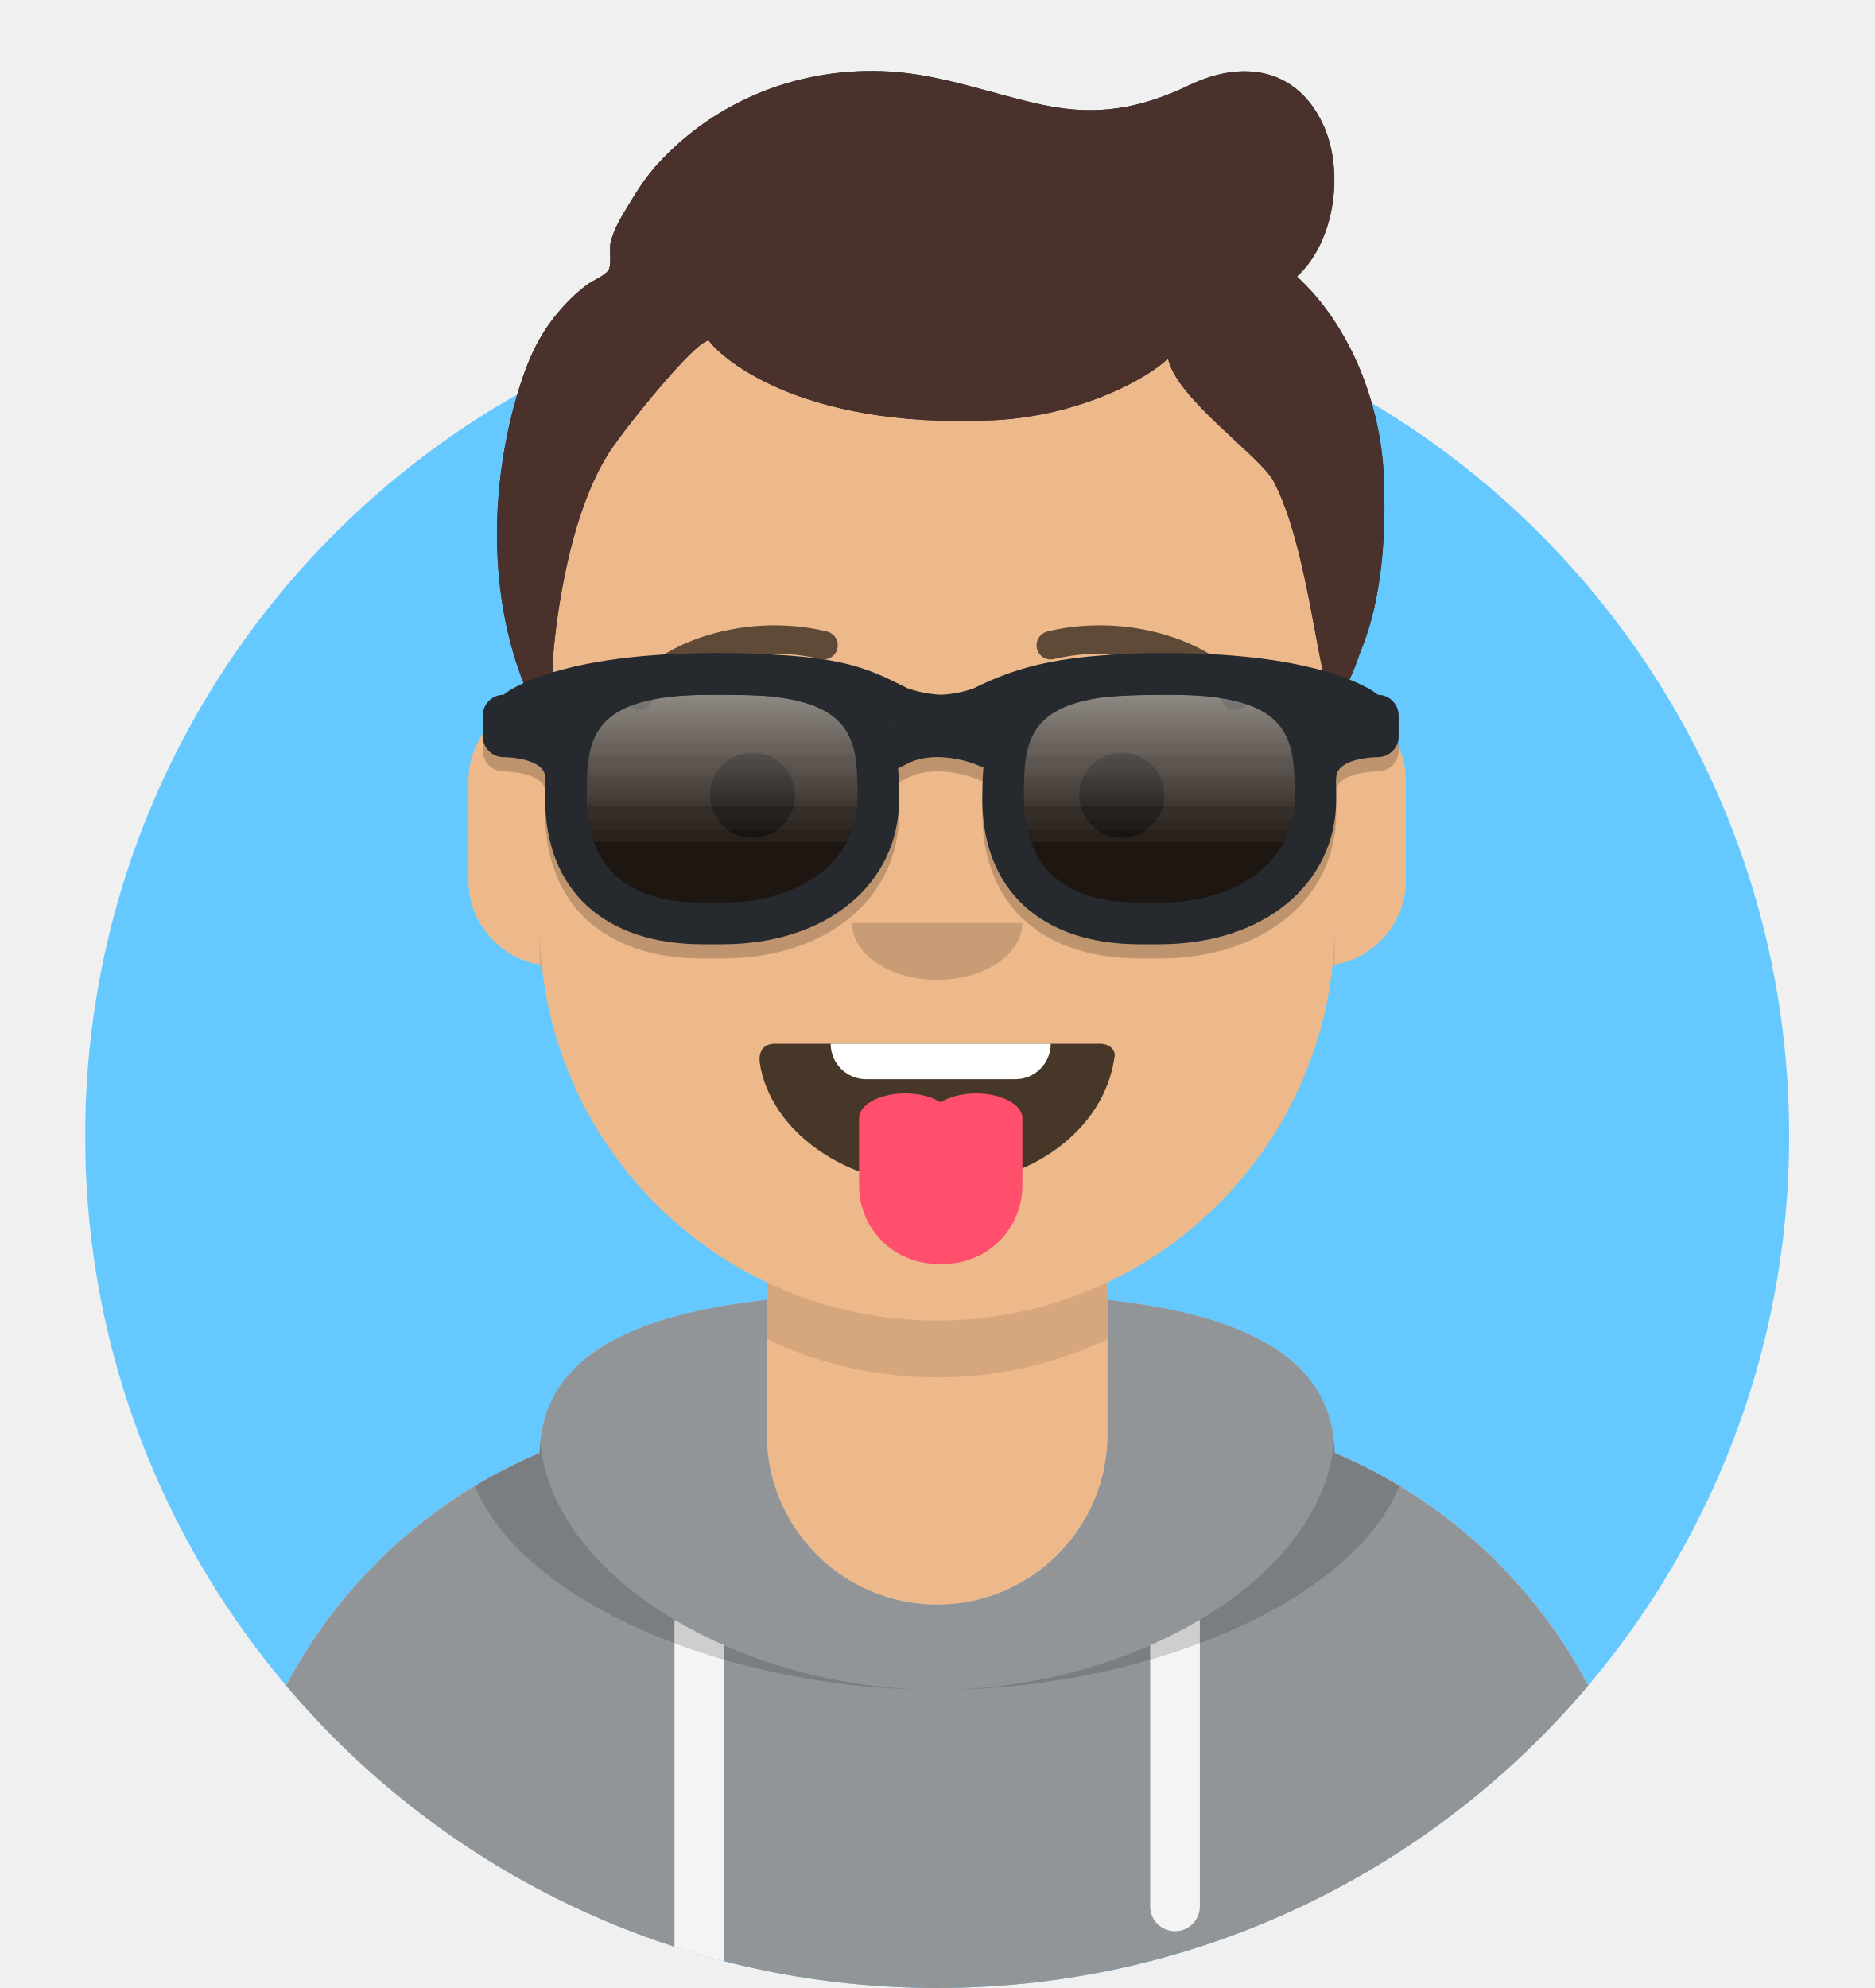
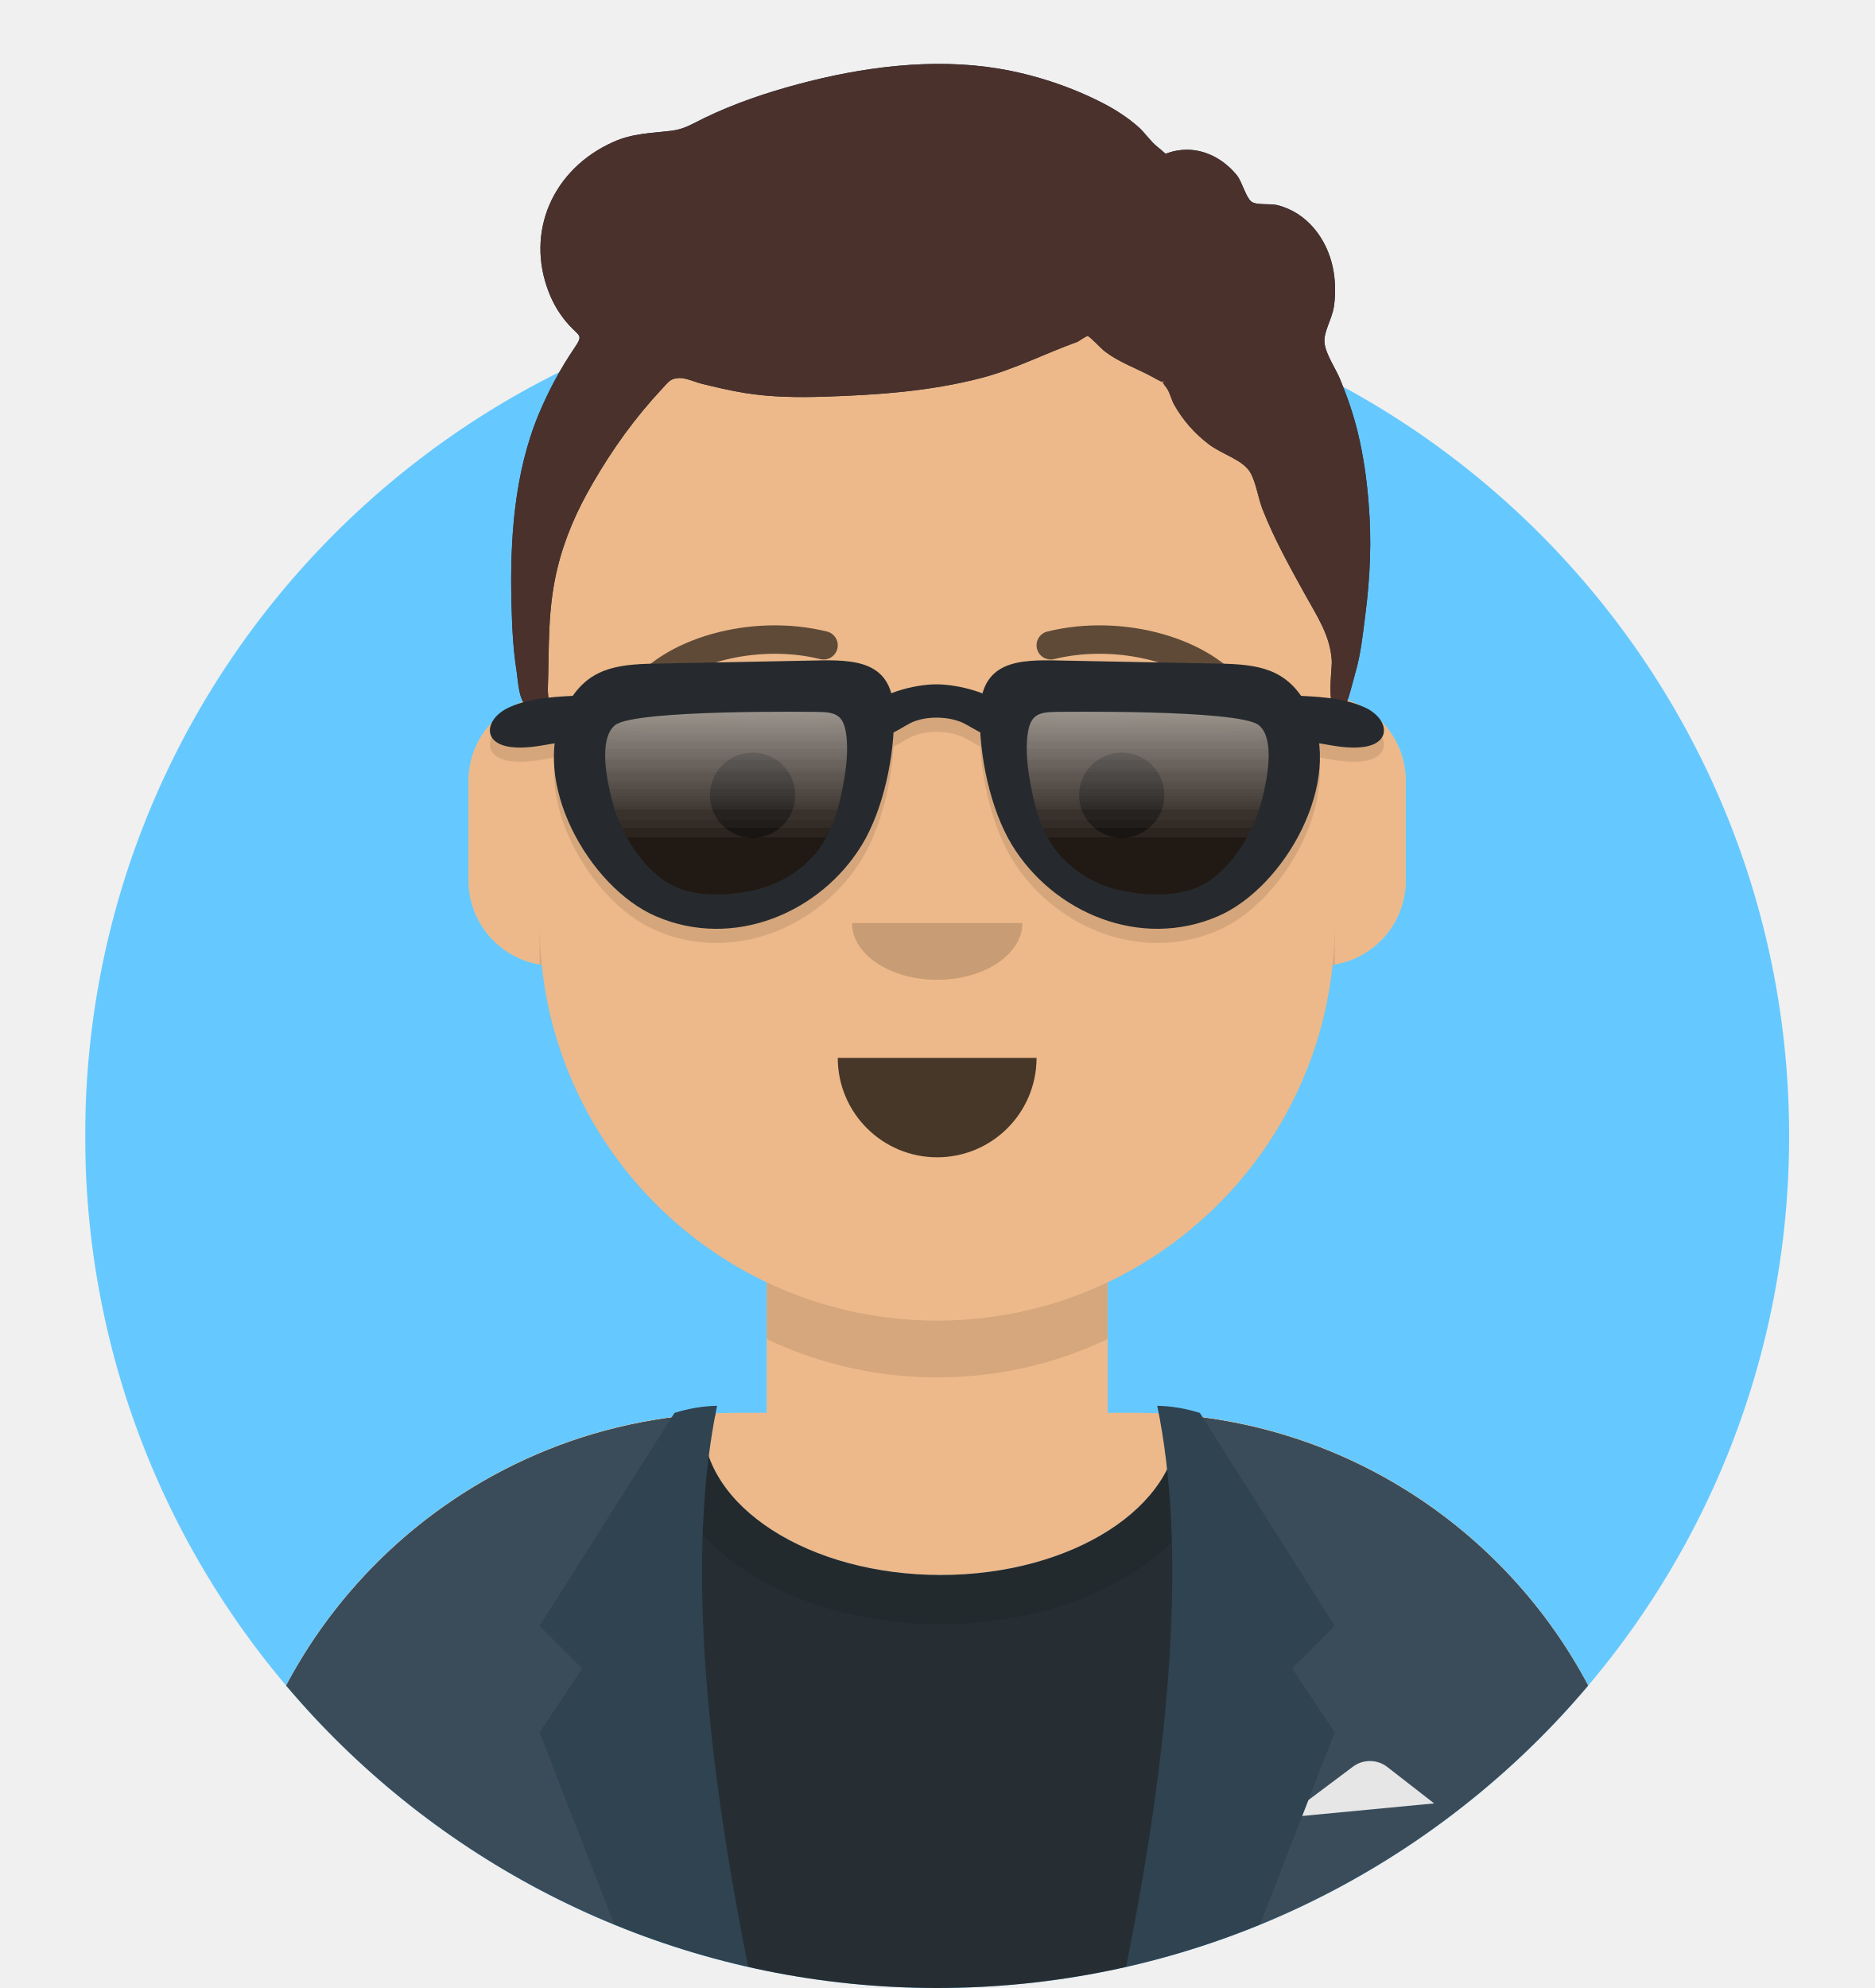
<svg xmlns="http://www.w3.org/2000/svg" xmlns:xlink="http://www.w3.org/1999/xlink" width="264px" height="280px" viewBox="0 0 264 280" version="1.1">
  <defs>
    <circle id="path-1" cx="120" cy="120" r="120" />
    <path d="M12,160 C12,226.274 65.726,280 132,280 C198.274,280 252,226.274 252,160 L264,160 L264,-1.42108547e-14 L-3.19744231e-14,-1.42108547e-14 L-3.19744231e-14,160 L12,160 Z" id="path-3" />
    <path d="M124,144.611 L124,163 L128,163 L128,163 C167.765,163 200,195.235 200,235 L200,244 L0,244 L0,235 C-4.86974701e-15,195.235 32.235,163 72,163 L72,163 L76,163 L76,144.611 C58.763,136.422 46.372,119.687 44.305,99.881 C38.48,99.058 34,94.052 34,88 L34,74 C34,68.054 38.325,63.118 44,62.166 L44,56 L44,56 C44,25.072 69.072,5.68137151e-15 100,0 L100,0 L100,0 C130.928,-5.68137151e-15 156,25.072 156,56 L156,62.166 C161.675,63.118 166,68.054 166,74 L166,88 C166,94.052 161.52,99.058 155.695,99.881 C153.628,119.687 141.237,136.422 124,144.611 Z" id="path-5" />
  </defs>
  <g id="Avataaar" stroke="none" stroke-width="1" fill="none" fill-rule="evenodd">
    <g transform="translate(-825, -1100)" id="Avataaar/Circle">
      <g transform="translate(825, 1100)">
        <g id="Circle" stroke-width="1" fill-rule="evenodd" transform="translate(12, 40)">
          <mask id="mask-2" fill="white">
            <use xlink:href="#path-1" />
          </mask>
          <use id="Circle-Background" fill="#E6E6E6" xlink:href="#path-1" />
          <g id="Color/Palette/Blue-01" mask="url(#mask-2)" fill="#65C9FF">
            <rect id="🖍Color" x="0" y="0" width="240" height="240" />
          </g>
        </g>
        <mask id="mask-4" fill="white">
          <use xlink:href="#path-3" />
        </mask>
        <g id="Mask" />
        <g id="Avataaar" stroke-width="1" fill-rule="evenodd" mask="url(#mask-4)">
          <g id="Body" transform="translate(32, 36)">
            <mask id="mask-6" fill="white">
              <use xlink:href="#path-5" />
            </mask>
            <use fill="#D0C6AC" xlink:href="#path-5" />
            <g id="Skin/👶🏽-03-Brown" mask="url(#mask-6)" fill="#EDB98A">
              <g transform="translate(-32, 0)" id="Color">
                <rect x="0" y="0" width="264" height="244" />
              </g>
            </g>
            <path d="M156,79 L156,102 C156,132.928 130.928,158 100,158 C69.072,158 44,132.928 44,102 L44,79 L44,94 C44,124.928 69.072,150 100,150 C130.928,150 156,124.928 156,94 L156,79 Z" id="Neck-Shadow" fill-opacity="0.1" fill="#000000" mask="url(#mask-6)" />
          </g>
-           <g id="Clothing/Hoodie" transform="translate(0, 170)">
+           <g id="Clothing/Blazer-+-Shirt" transform="translate(0, 170)">
            <defs>
-               <path d="M108,13.071 C90.081,15.076 76.28,20.552 76.004,34.645 C50.146,45.568 32,71.165 32,100.999 L32,100.999 L32,110 L232,110 L232,100.999 C232,71.165 213.854,45.568 187.996,34.645 C187.72,20.552 173.919,15.076 156,13.071 L156,32 L156,32 C156,45.255 145.255,56 132,56 L132,56 C118.745,56 108,45.255 108,32 L108,13.071 Z" id="react-path-86" />
+               <path d="M133.96,0.295 C170.936,3.325 200,34.294 200,72.052 L200,81 L0,81 L0,72.052 C1.22536245e-14,33.953 29.592,2.765 67.045,0.22 C67.015,0.593 67,0.969 67,1.348 C67,13.211 81.998,22.828 100.5,22.828 C119.002,22.828 134,13.211 134,1.348 C134,0.995 133.987,0.644 133.96,0.295 Z" id="react-path-1" />
            </defs>
-             <mask id="react-mask-87" fill="white">
-               <use xlink:href="#react-path-86" />
-             </mask>
-             <use id="Hoodie" fill="#B7C1DB" fill-rule="evenodd" xlink:href="#react-path-86" />
-             <g id="Color/Palette/Gray-01" mask="url(#react-mask-87)" fill-rule="evenodd" fill="#929598">
-               <rect id="🖍Color" x="0" y="0" width="264" height="110" />
+             <g id="Shirt" transform="translate(32, 29)">
+               <mask id="react-mask-2" fill="white">
+                 <use xlink:href="#react-path-1" />
+               </mask>
+               <use id="Clothes" fill="#E6E6E6" xlink:href="#react-path-1" />
+               <g id="Color/Palette/Black" mask="url(#react-mask-2)" fill="#262E33">
+                 <g transform="translate(-32, -29)" id="🖍Color">
+                   <rect x="0" y="0" width="264" height="110" />
+                 </g>
+               </g>
+               <g id="Shadowy" opacity="0.6" mask="url(#react-mask-2)" fill-opacity="0.16" fill="#000000">
+                 <g transform="translate(60, -25)" id="Hola-👋🏼">
+                   <ellipse cx="40.5" cy="27.848" rx="39.635" ry="26.914" />
+                 </g>
+               </g>
            </g>
-             <path d="M102,61.739 L102,110 L95,110 L95,58.15 C97.204,59.46 99.547,60.661 102,61.739 Z M169,58.15 L169,98.5 C169,100.433 167.433,102 165.5,102 C163.567,102 162,100.433 162,98.5 L162,61.739 C164.453,60.661 166.796,59.46 169,58.15 Z" id="Straps" fill="#F4F4F4" fill-rule="evenodd" mask="url(#react-mask-87)" />
-             <path d="M90.96,12.724 C75.909,15.571 65.5,21.243 65.5,32.308 C65.5,52.02 98.538,68 132,68 C165.462,68 198.5,52.02 198.5,32.308 C198.5,21.243 188.091,15.571 173.04,12.724 C182.125,16.074 188,21.706 188,31.077 C188,51.469 160.179,68 132,68 C103.821,68 76,51.469 76,31.077 C76,21.706 81.875,16.074 90.96,12.724 Z" id="Shadow" fill-opacity="0.16" fill="#000000" fill-rule="evenodd" mask="url(#react-mask-87)" />
+             <g id="Blazer" transform="translate(32, 28)">
+               <path d="M68.785,1.122 C30.512,2.804 -1.89486556e-14,34.365 -1.42108547e-14,73.052 L0,73.052 L0,82 L69.362,82 C65.961,69.92 64,55.709 64,40.5 C64,26.173 65.74,12.731 68.785,1.122 Z M131.638,82 L200,82 L200,73.052 C200,34.707 170.025,3.363 132.229,1.174 C135.265,12.771 137,26.194 137,40.5 C137,55.709 135.039,69.92 131.638,82 Z" id="Saco" fill="#3A4C5A" />
+               <path d="M149,58 L158.556,50.833 L158.556,50.833 C159.999,49.751 161.988,49.768 163.412,50.876 L170,56 L149,58 Z" id="Pocket-hanky" fill="#E6E6E6" />
+               <path d="M69,1.13686838e-13 C65,19.333 66.667,46.667 74,82 L58,82 L44,46 L50,37 L44,31 L63,1 C65.028,0.369 67.028,0.036 69,1.13686838e-13 Z" id="Wing" fill="#2F4351" />
+               <path d="M151,1.13686838e-13 C147,19.333 148.667,46.667 156,82 L140,82 L126,46 L132,37 L126,31 L145,1 C147.028,0.369 149.028,0.036 151,1.13686838e-13 Z" id="Wing" fill="#2F4351" transform="translate(141, 41) scale(-1, 1) translate(-141, -41) " />
+             </g>
          </g>
          <g id="Face" transform="translate(76, 82)" fill="#000000">
-             <g id="Mouth/Tongue" transform="translate(2, 52)">
-               <defs>
-                 <path d="M29,15.609 C30.41,25.231 41.062,33 54,33 C66.968,33 77.646,25.183 79,14.739 C79.101,14.34 78.775,13 76.826,13 C56.838,13 41.74,13 31.174,13 C29.383,13 28.87,14.24 29,15.609 Z" id="react-path-94" />
-               </defs>
-               <mask id="react-mask-95" fill="white">
-                 <use xlink:href="#react-path-94" />
-               </mask>
-               <use id="Mouth" fill-opacity="0.7" fill="#000000" fill-rule="evenodd" xlink:href="#react-path-94" />
-               <rect id="Teeth" fill="#FFFFFF" fill-rule="evenodd" mask="url(#react-mask-95)" x="39" y="2" width="31" height="16" rx="5" />
-               <path d="M65.984,23.747 C65.995,23.83 66,23.914 66,24 L66,33 C66,39.075 61.075,44 55,44 L54,44 C47.925,44 43,39.075 43,33 L43,24 L43,24 C43,23.914 43.005,23.83 43.016,23.747 C43.005,23.665 43,23.583 43,23.5 C43,21.567 45.91,20 49.5,20 C51.51,20 53.308,20.491 54.5,21.263 C55.692,20.491 57.49,20 59.5,20 C63.09,20 66,21.567 66,23.5 C66,23.583 65.995,23.665 65.984,23.747 Z" id="Tongue" fill="#FF4F6D" fill-rule="evenodd" />
+             <g id="Mouth/Default" transform="translate(2, 52)" fill-opacity="0.7">
+               <path d="M40,15 C40,22.732 46.268,29 54,29 L54,29 C61.732,29 68,22.732 68,15" id="Mouth" />
            </g>
            <g id="Nose/Default" transform="translate(28, 40)" fill-opacity="0.16">
              <path d="M16,8 C16,12.418 21.373,16 28,16 L28,16 C34.627,16 40,12.418 40,8" id="Nose" />
            </g>
            <g id="Eyes/Default-😀" transform="translate(0, 8)" fill-opacity="0.6">
              <circle id="Eye" cx="30" cy="22" r="6" />
              <circle id="Eye" cx="82" cy="22" r="6" />
            </g>
            <g id="Eyebrow/Outline/Default" fill-opacity="0.6">
              <g id="I-Browse" transform="translate(12, 6)">
                <path d="M3.63,11.159 C7.545,5.65 18.278,2.561 27.523,4.831 C28.596,5.095 29.679,4.439 29.942,3.366 C30.206,2.293 29.55,1.21 28.477,0.947 C17.74,-1.69 5.312,1.887 0.37,8.841 C-0.27,9.742 -0.059,10.99 0.841,11.63 C1.742,12.27 2.99,12.059 3.63,11.159 Z" id="Eyebrow" fill-rule="nonzero" />
                <path d="M61.63,11.159 C65.545,5.65 76.278,2.561 85.523,4.831 C86.596,5.095 87.679,4.439 87.942,3.366 C88.206,2.293 87.55,1.21 86.477,0.947 C75.74,-1.69 63.312,1.887 58.37,8.841 C57.73,9.742 57.941,10.99 58.841,11.63 C59.742,12.27 60.99,12.059 61.63,11.159 Z" id="Eyebrow" fill-rule="nonzero" transform="translate(73.00015, 6.039198) scale(-1, 1) translate(-73.00015, -6.039198) " />
              </g>
            </g>
          </g>
          <g id="Top" stroke-width="1" fill-rule="evenodd">
            <defs>
-               <rect id="react-path-61" x="0" y="0" width="264" height="280" />
-               <path d="M183.68,38.949 C189.086,33.999 190.387,23.962 187.318,17.449 C183.549,9.454 175.901,8.452 168.572,11.969 C161.664,15.284 155.515,16.388 147.95,14.782 C140.692,13.241 133.806,10.523 126.303,10.076 C113.978,9.343 102.003,13.915 93.603,23.129 C92,24.887 90.709,26.897 89.488,28.934 C88.512,30.564 87.411,32.313 86.995,34.192 C86.797,35.086 87.165,37.29 86.72,38.022 C86.239,38.812 84.424,39.537 83.651,40.124 C82.084,41.313 80.727,42.654 79.471,44.171 C76.805,47.393 75.338,50.758 74.103,54.743 C70.001,67.988 69.653,83.741 74.957,96.747 C75.664,98.481 77.855,102.099 79.143,98.385 C79.398,97.651 78.809,95.191 78.81,94.45 C78.815,91.73 80.316,73.721 86.857,63.633 C88.986,60.349 98.83,48.052 100.841,47.954 C101.906,49.646 112.721,60.462 140.783,59.195 C153.445,58.623 163.183,52.934 165.521,50.468 C166.549,56.001 178.513,64.284 180.336,67.692 C185.603,77.538 186.771,97.996 188.781,97.957 C190.791,97.919 192.234,92.72 192.648,91.727 C195.72,84.352 196.243,75.095 195.915,67.168 C195.488,56.966 191.277,45.942 183.68,38.949 Z" id="react-path-60" />
-               <filter x="-0.8%" y="-2.0%" width="101.5%" height="108.0%" filterUnits="objectBoundingBox" id="react-filter-57">
+               <rect id="react-path-21" x="0" y="0" width="264" height="280" />
+               <path d="M94.252,52.022 C94.375,51.968 94.07,51.947 93.336,51.96 C94.228,51.958 94.533,51.979 94.252,52.022 M86.117,36.302 C86.115,36.282 86.134,36.453 86.117,36.302 M193.765,70.766 C193.501,67.449 193.033,64.152 192.247,60.911 C191.622,58.335 190.769,55.878 189.76,53.42 C189.151,51.935 187.728,49.896 187.56,48.294 C187.395,46.717 188.627,44.969 188.889,43.132 C189.144,41.345 189.101,39.465 188.734,37.694 C187.901,33.671 185.14,29.93 180.877,28.881 C179.925,28.647 177.913,28.936 177.241,28.382 C176.47,27.746 175.933,25.581 175.235,24.712 C173.244,22.236 170.14,20.642 166.866,21.198 C164.455,21.607 165.839,22.105 164.032,20.686 C163.027,19.898 162.276,18.693 161.3,17.839 C159.833,16.556 158.15,15.458 156.408,14.557 C151.851,12.199 146.654,10.485 141.564,9.649 C132.279,8.125 122.369,9.454 113.369,11.869 C108.89,13.07 104.382,14.595 100.222,16.612 C98.439,17.476 97.409,18.194 95.549,18.42 C92.621,18.777 90.14,18.759 87.366,20.001 C78.83,23.823 74.985,32.69 78.307,41.175 C78.975,42.882 79.88,44.38 81.127,45.759 C82.647,47.439 83.198,47.109 81.888,49.041 C79.929,51.931 78.278,55.013 76.933,58.213 C73.404,66.615 72.814,76.077 73.044,85.037 C73.124,88.174 73.259,91.35 73.753,94.456 C73.967,95.801 74.027,98.329 75.035,99.327 C75.547,99.833 76.276,100.115 77.004,99.914 C78.713,99.44 78.125,98.179 78.165,97.008 C78.365,91.124 78.095,85.919 79.494,80.106 C80.528,75.812 82.25,71.911 84.483,68.071 C87.321,63.187 90.386,58.898 94.29,54.716 C95.207,53.732 95.408,53.315 96.639,53.244 C97.571,53.19 98.934,53.828 99.84,54.049 C101.838,54.536 103.839,55.017 105.873,55.345 C109.613,55.948 113.317,55.989 117.09,55.87 C124.516,55.638 131.975,55.117 139.175,53.247 C143.957,52.005 148.197,49.776 152.777,48.142 C152.859,48.113 154.007,47.295 154.208,47.328 C154.489,47.375 156.185,49.154 156.471,49.378 C158.697,51.124 161.138,51.857 163.541,53.208 C166.505,54.875 163.635,52.49 165.269,54.567 C165.746,55.172 165.99,56.293 166.372,56.978 C167.588,59.161 169.28,61.08 171.303,62.602 C173.258,64.073 176.196,64.783 177.193,66.697 C177.962,68.174 178.221,70.181 178.841,71.758 C180.469,75.893 182.618,79.749 184.767,83.644 C186.499,86.783 188.392,89.525 188.585,93.112 C188.652,94.36 187.464,101.849 190.358,99.572 C190.787,99.234 191.711,95.416 191.901,94.768 C192.673,92.135 192.947,89.387 193.296,86.682 C193.99,81.302 194.219,76.184 193.765,70.766" id="react-path-20" />
+               <filter x="-0.8%" y="-2.0%" width="101.5%" height="108.0%" filterUnits="objectBoundingBox" id="react-filter-17">
                <feOffset dx="0" dy="2" in="SourceAlpha" result="shadowOffsetOuter1" />
                <feColorMatrix values="0 0 0 0 0   0 0 0 0 0   0 0 0 0 0  0 0 0 0.16 0" type="matrix" in="shadowOffsetOuter1" result="shadowMatrixOuter1" />
                <feMerge>
                  <feMergeNode in="shadowMatrixOuter1" />
                  <feMergeNode in="SourceGraphic" />
                </feMerge>
              </filter>
            </defs>
-             <mask id="react-mask-59" fill="white">
-               <use xlink:href="#react-path-61" />
+             <mask id="react-mask-19" fill="white">
+               <use xlink:href="#react-path-21" />
            </mask>
            <g id="Mask" />
-             <g id="Top/Short-Hair/Short-Waved" mask="url(#react-mask-59)">
+             <g id="Top/Short-Hair/Short-Curly" mask="url(#react-mask-19)">
              <g transform="translate(-1, 0)">
-                 <mask id="react-mask-58" fill="white">
-                   <use xlink:href="#react-path-60" />
+                 <mask id="react-mask-18" fill="white">
+                   <use xlink:href="#react-path-20" />
                </mask>
-                 <use id="Short-Hair" stroke="none" fill="#28354B" fill-rule="evenodd" xlink:href="#react-path-60" />
-                 <g id="Skin/👶🏽-03-Brown" mask="url(#react-mask-58)" fill="#4A312C">
+                 <use id="Short-Hair" stroke="none" fill="#28354B" fill-rule="evenodd" xlink:href="#react-path-20" />
+                 <g id="Skin/👶🏽-03-Brown" mask="url(#react-mask-18)" fill="#4A312C">
                  <g transform="translate(0, 0) " id="Color">
                    <rect x="0" y="0" width="264" height="280" />
                  </g>
                </g>
-                 <g id="Top/_Resources/Wayfarers" fill="none" transform="translate(62, 85)" stroke-width="1">
+                 <g id="Top/_Resources/Sunglasses" fill="none" transform="translate(62, 85)" stroke-width="1">
                  <defs>
-                     <filter x="-0.8%" y="-2.4%" width="101.6%" height="109.8%" filterUnits="objectBoundingBox" id="react-filter-72">
+                     <filter x="-0.8%" y="-2.6%" width="101.6%" height="110.5%" filterUnits="objectBoundingBox" id="react-filter-24">
                      <feOffset dx="0" dy="2" in="SourceAlpha" result="shadowOffsetOuter1" />
-                       <feColorMatrix values="0 0 0 0 0   0 0 0 0 0   0 0 0 0 0  0 0 0 0.2 0" type="matrix" in="shadowOffsetOuter1" result="shadowMatrixOuter1" />
+                       <feColorMatrix values="0 0 0 0 0   0 0 0 0 0   0 0 0 0 0  0 0 0 0.1 0" type="matrix" in="shadowOffsetOuter1" result="shadowMatrixOuter1" />
                      <feMerge>
                        <feMergeNode in="shadowMatrixOuter1" />
                        <feMergeNode in="SourceGraphic" />
                      </feMerge>
                    </filter>
-                     <linearGradient x1="50%" y1="0%" x2="50%" y2="100%" id="react-linear-gradient-73">
+                     <path d="M47.01,6.277 C49.521,6.301 50.708,6.726 51.136,9.392 C51.569,12.092 51.148,15.128 50.648,17.787 C49.886,21.848 48.617,25.826 45.664,28.794 C44.109,30.358 42.212,31.603 40.194,32.454 C39.123,32.906 37.991,33.232 36.86,33.48 C36.529,33.552 33.706,33.948 35.438,33.747 C31.397,34.216 27.013,34.197 23.638,31.579 C19.898,28.678 17.337,24.086 16.211,19.513 C15.552,16.837 14.167,10.437 16.697,8.297 C19.595,5.845 47.01,6.277 47.01,6.277 L47.01,6.277 Z" id="react-path-22" />
+                     <path d="M78.919,6.275 C76.408,6.299 75.221,6.724 74.794,9.389 C74.36,12.089 74.782,15.125 75.281,17.784 C76.044,21.845 77.313,25.824 80.265,28.792 C81.821,30.355 83.718,31.601 85.736,32.452 C86.807,32.903 87.939,33.23 89.07,33.477 C89.4,33.549 92.223,33.946 90.492,33.744 C94.533,34.214 98.917,34.195 102.292,31.577 C106.032,28.675 108.593,24.084 109.719,19.511 C110.378,16.834 111.762,10.434 109.233,8.294 C106.335,5.843 78.919,6.275 78.919,6.275 L78.919,6.275 Z" id="react-path-23" />
+                     <linearGradient x1="50%" y1="0%" x2="50%" y2="70.506%" id="react-linear-gradient-25">
+                       <stop stop-color="#FFFFFF" stop-opacity="0.5" offset="0%" />
+                       <stop stop-color="#000000" stop-opacity="0.5" offset="100%" />
+                     </linearGradient>
+                     <linearGradient x1="50%" y1="0%" x2="50%" y2="100%" id="react-linear-gradient-26">
                      <stop stop-color="#FFFFFF" stop-opacity="0.5" offset="0%" />
                      <stop stop-color="#000000" stop-opacity="0.5" offset="70.506%" />
                    </linearGradient>
-                     <path d="M44.918,17.571 C44.918,27.274 36.668,35.143 22.92,35.143 L20.17,35.143 C6.423,35.143 0.923,27.271 0.923,17.571 L0.923,17.571 C0.923,7.866 2.207,0 21.455,0 L24.386,0 C43.634,0 44.918,7.866 44.918,17.571 L44.918,17.571 Z" id="react-path-70" />
-                     <path d="M106.486,17.571 C106.486,27.274 98.239,35.143 84.489,35.143 L81.739,35.143 C67.991,35.143 62.491,27.271 62.491,17.571 L62.491,17.571 C62.491,7.866 63.775,0 83.023,0 L85.955,0 C105.199,0 106.486,7.866 106.486,17.571 L106.486,17.571 Z" id="react-path-71" />
                  </defs>
-                   <g id="Wayfarers" filter="url(#react-filter-72)" transform="translate(7, 7)">
-                     <g id="Shades" transform="translate(10.79546, 2.928571)" fill-rule="nonzero">
-                       <g id="Shade">
-                         <use fill-opacity="0.7" fill="#000000" fill-rule="evenodd" xlink:href="#react-path-70" />
-                         <use fill="url(#react-linear-gradient-73)" fill-rule="evenodd" xlink:href="#react-path-70" style="mix-blend-mode: screen;" />
-                       </g>
-                       <g id="Shade">
-                         <use fill-opacity="0.7" fill="#000000" fill-rule="evenodd" xlink:href="#react-path-71" />
-                         <use fill="url(#react-linear-gradient-73)" fill-rule="evenodd" xlink:href="#react-path-71" style="mix-blend-mode: screen;" />
-                       </g>
+                   <g id="Sunglasses" filter="url(#react-filter-24)" transform="translate(8, 8)">
+                     <g id="shades">
+                       <use fill-opacity="0.7" fill="#000000" xlink:href="#react-path-22" />
+                       <use fill="url(#react-linear-gradient-25)" xlink:href="#react-path-22" style="mix-blend-mode: screen;" />
                    </g>
-                     <path d="M33.716,41 L30.966,41 C17.078,41 8.787,33.336 8.787,20.5 C8.787,10.127 10.599,0 32.25,0 L35.182,0 C56.833,0 58.645,10.127 58.645,20.5 C58.645,32.569 48.396,41 33.716,41 Z M32.25,5.854 C14.65,5.854 14.65,12.318 14.65,20.5 C14.65,27.18 17.48,35.143 30.966,35.143 L33.716,35.143 C44.942,35.143 52.782,29.122 52.782,20.5 C52.782,12.318 52.782,5.854 35.182,5.854 L32.25,5.854 Z" id="Left" fill="#252C2F" fill-rule="nonzero" />
-                     <path d="M95.284,41 L92.534,41 C78.646,41 70.355,33.336 70.355,20.5 C70.355,10.127 72.167,0 93.818,0 L96.75,0 C118.401,0 120.213,10.127 120.213,20.5 C120.213,32.569 109.964,41 95.284,41 Z M93.818,5.854 C76.218,5.854 76.218,12.318 76.218,20.5 C76.218,27.18 79.051,35.143 92.534,35.143 L95.284,35.143 C106.51,35.143 114.35,29.122 114.35,20.5 C114.35,12.318 114.35,5.854 96.75,5.854 L93.818,5.854 Z" id="Right" fill="#252C2F" fill-rule="nonzero" />
-                     <path d="M2.932,5.857 C3.618,5.172 11.123,0 32.25,0 C49.964,0 53.714,1.88 59.39,4.721 L59.805,4.931 C60.2,5.073 62.218,5.774 64.578,5.851 C66.729,5.757 68.568,5.161 69.106,4.97 C75.584,1.748 81.926,0 96.75,0 C117.877,0 125.382,5.172 126.068,5.857 C127.689,5.857 129,7.166 129,8.786 L129,11.714 C129,13.334 127.689,14.643 126.068,14.643 C126.068,14.643 120.205,14.643 120.205,17.571 C120.205,20.5 117.273,13.334 117.273,11.714 L117.273,8.862 C113.697,7.462 107.297,5.857 96.75,5.857 C85,5.857 79.148,6.988 74.128,9.104 L74.184,9.243 L71.688,10.25 L74.181,11.258 L71.981,16.687 L69.264,15.589 C69.021,15.49 68.497,15.314 67.771,15.131 C65.747,14.62 63.665,14.465 61.825,14.851 C61.15,14.993 60.523,15.206 59.948,15.493 L57.326,16.803 L54.703,11.565 L57.325,10.255 L57.331,10.252 L54.819,9.237 L54.899,9.039 C50.57,6.976 46.578,5.857 32.25,5.857 C21.704,5.857 15.303,7.461 11.727,8.861 L11.727,11.714 C11.727,13.334 8.795,20.5 8.795,17.571 C8.795,14.643 2.932,14.643 2.932,14.643 C1.313,14.643 0,13.334 0,11.714 L0,8.786 C0,7.166 1.313,5.857 2.932,5.857 Z" id="Stuff" fill="#252C2F" fill-rule="nonzero" />
+                     <g id="shades">
+                       <use fill-opacity="0.7" fill="#000000" xlink:href="#react-path-23" />
+                       <use fill="url(#react-linear-gradient-26)" xlink:href="#react-path-23" style="mix-blend-mode: screen;" />
+                     </g>
+                     <g id="Glasses" fill="#252C2F">
+                       <path d="M46.249,7.275 C48.621,7.298 49.742,7.692 50.146,10.165 C50.555,12.671 50.157,15.487 49.685,17.955 C48.965,21.723 47.767,25.415 44.978,28.169 C43.508,29.619 41.717,30.775 39.811,31.564 C38.799,31.983 37.73,32.286 36.661,32.516 C36.349,32.583 33.682,32.95 35.318,32.764 C31.501,33.199 27.36,33.182 24.172,30.753 C20.64,28.06 18.22,23.8 17.157,19.556 C16.534,17.073 15.226,11.134 17.616,9.149 C20.353,6.875 46.249,7.275 46.249,7.275 L46.249,7.275 Z M22.218,0.49 C16.777,0.678 13.147,1.634 10.463,7.069 C5.546,17.03 13.963,31.969 23.352,36.039 C34.329,40.799 46.592,35.532 52.396,26.006 C55.469,20.962 57.022,13.323 56.922,7.504 C56.795,0.076 51.607,-0.13 45.509,0.034 L22.218,0.49 Z" id="Frame" />
+                       <path d="M79.681,7.273 C77.309,7.295 76.188,7.689 75.784,10.163 C75.374,12.668 75.772,15.485 76.244,17.952 C76.965,21.72 78.163,25.412 80.952,28.166 C82.421,29.616 84.213,30.772 86.119,31.562 C87.131,31.981 88.2,32.284 89.268,32.513 C89.581,32.58 92.247,32.948 90.612,32.761 C94.429,33.197 98.57,33.179 101.757,30.75 C105.29,28.058 107.709,23.798 108.773,19.554 C109.396,17.071 110.703,11.132 108.314,9.147 C105.576,6.872 79.681,7.273 79.681,7.273 L79.681,7.273 Z M103.712,0.488 C109.152,0.675 112.783,1.632 115.466,7.067 C120.384,17.028 111.967,31.966 102.577,36.037 C91.6,40.797 79.338,35.529 73.534,26.004 C70.461,20.96 68.907,13.321 69.007,7.501 C69.135,0.074 74.323,-0.132 80.421,0.032 L103.712,0.488 Z" id="Frame" />
+                       <path d="M13.197,4.927 C9.785,5.118 5.886,5.164 2.69,6.639 C-0.695,8.201 -1.218,11.739 3.049,12.226 C4.971,12.446 6.895,12.083 8.787,11.745 C10.337,11.468 12.442,11.558 13.906,10.966 C16.636,9.862 16.46,4.74 13.197,4.927" id="Frame" />
+                       <path d="M112.735,4.927 C116.147,5.118 120.046,5.164 123.242,6.639 C126.626,8.201 127.149,11.739 122.882,12.226 C120.961,12.446 119.037,12.083 117.144,11.745 C115.595,11.468 113.49,11.558 112.025,10.966 C109.296,9.862 109.471,4.74 112.735,4.927" id="Frame" />
+                       <path d="M73.109,7.013 C71.163,4.713 66.091,3.385 62.891,3.385 C59.691,3.385 54.768,4.713 52.822,7.013 C51.841,8.172 51.807,9.724 53.508,10.451 C55.626,11.357 57.517,9.714 59.213,8.855 C61.381,7.757 64.712,7.877 66.719,8.855 C68.427,9.688 70.305,11.357 72.423,10.451 C74.124,9.724 74.091,8.172 73.109,7.013" id="Frame" />
+                     </g>
                  </g>
                </g>
              </g>
            </g>
          </g>
        </g>
      </g>
    </g>
  </g>
</svg>
